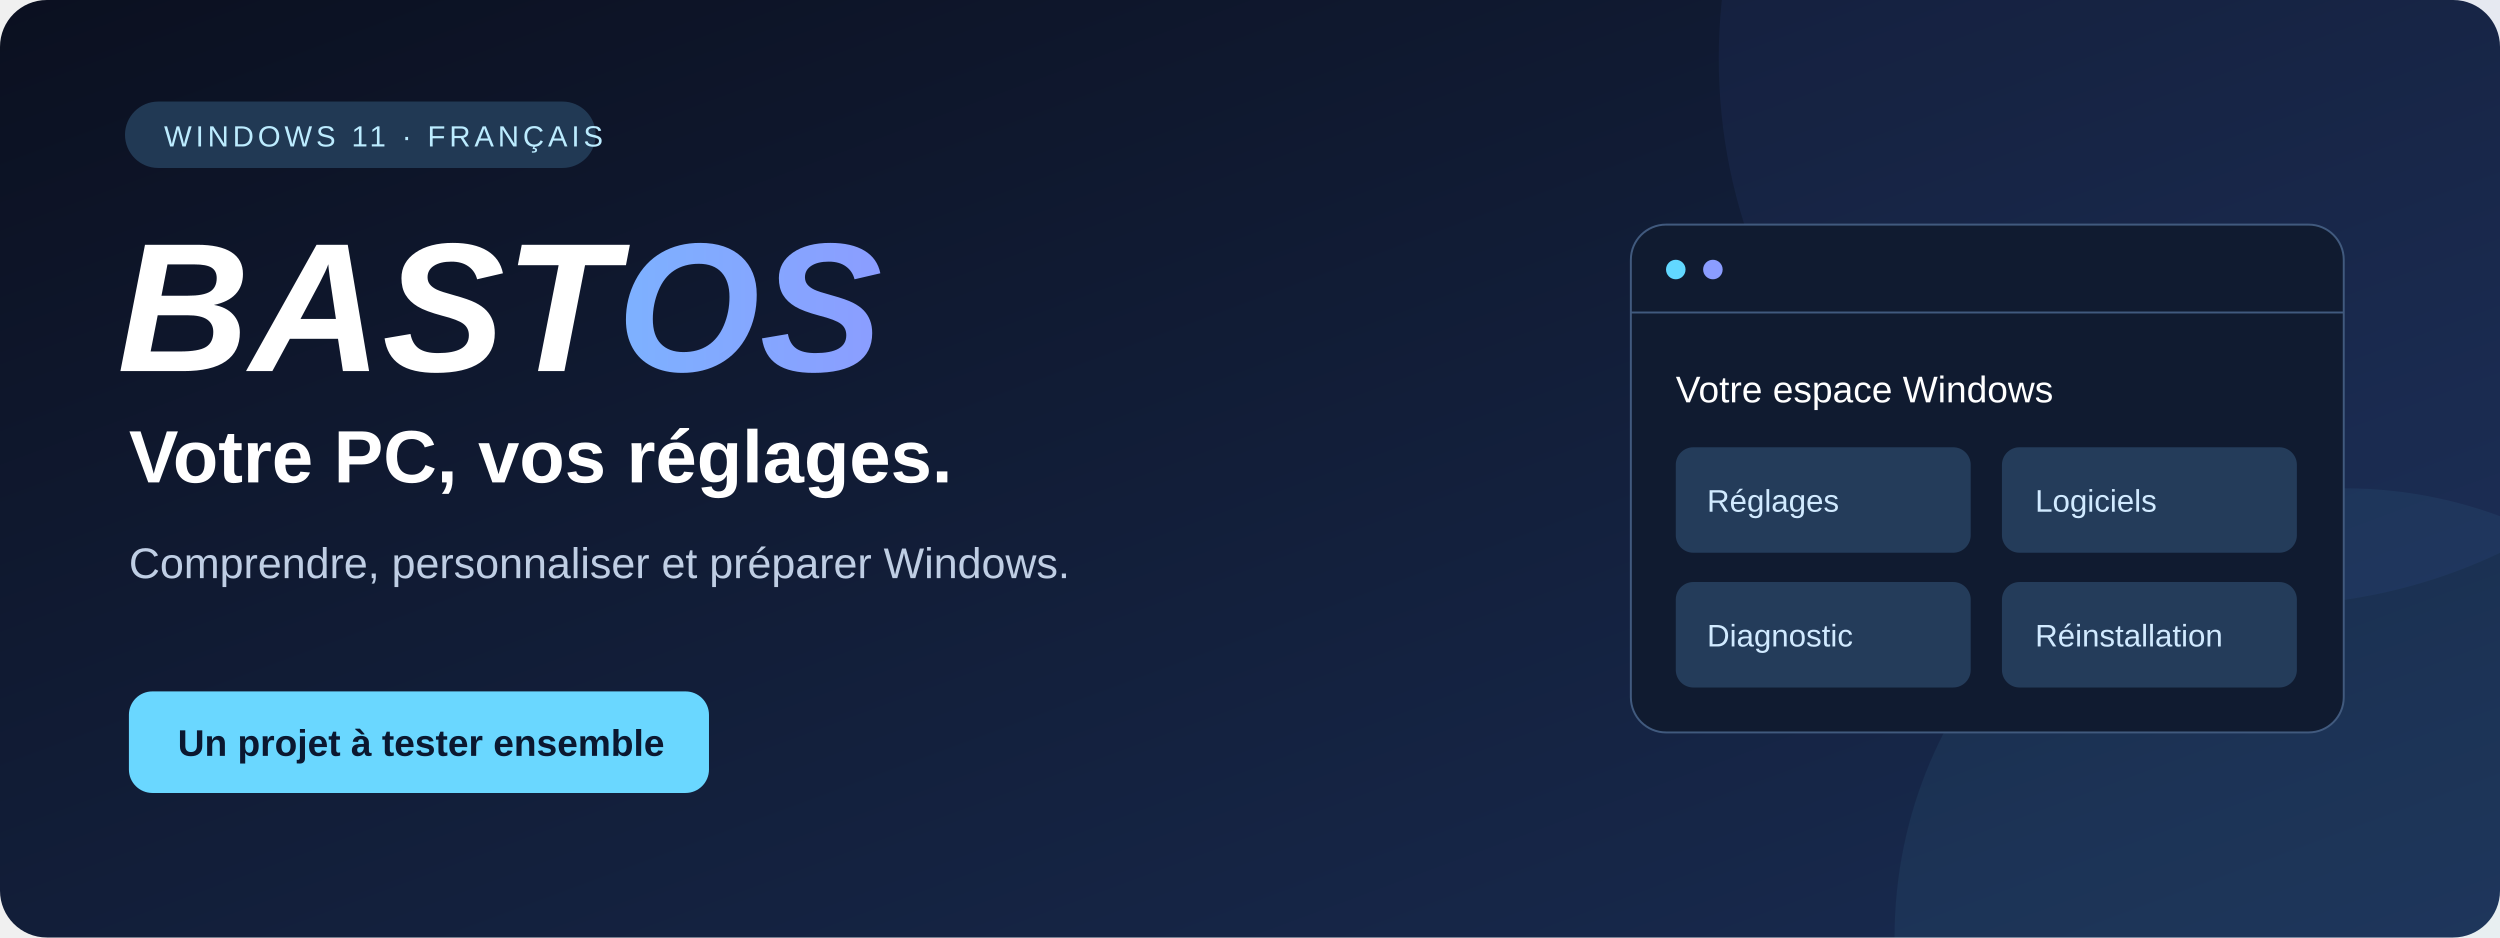
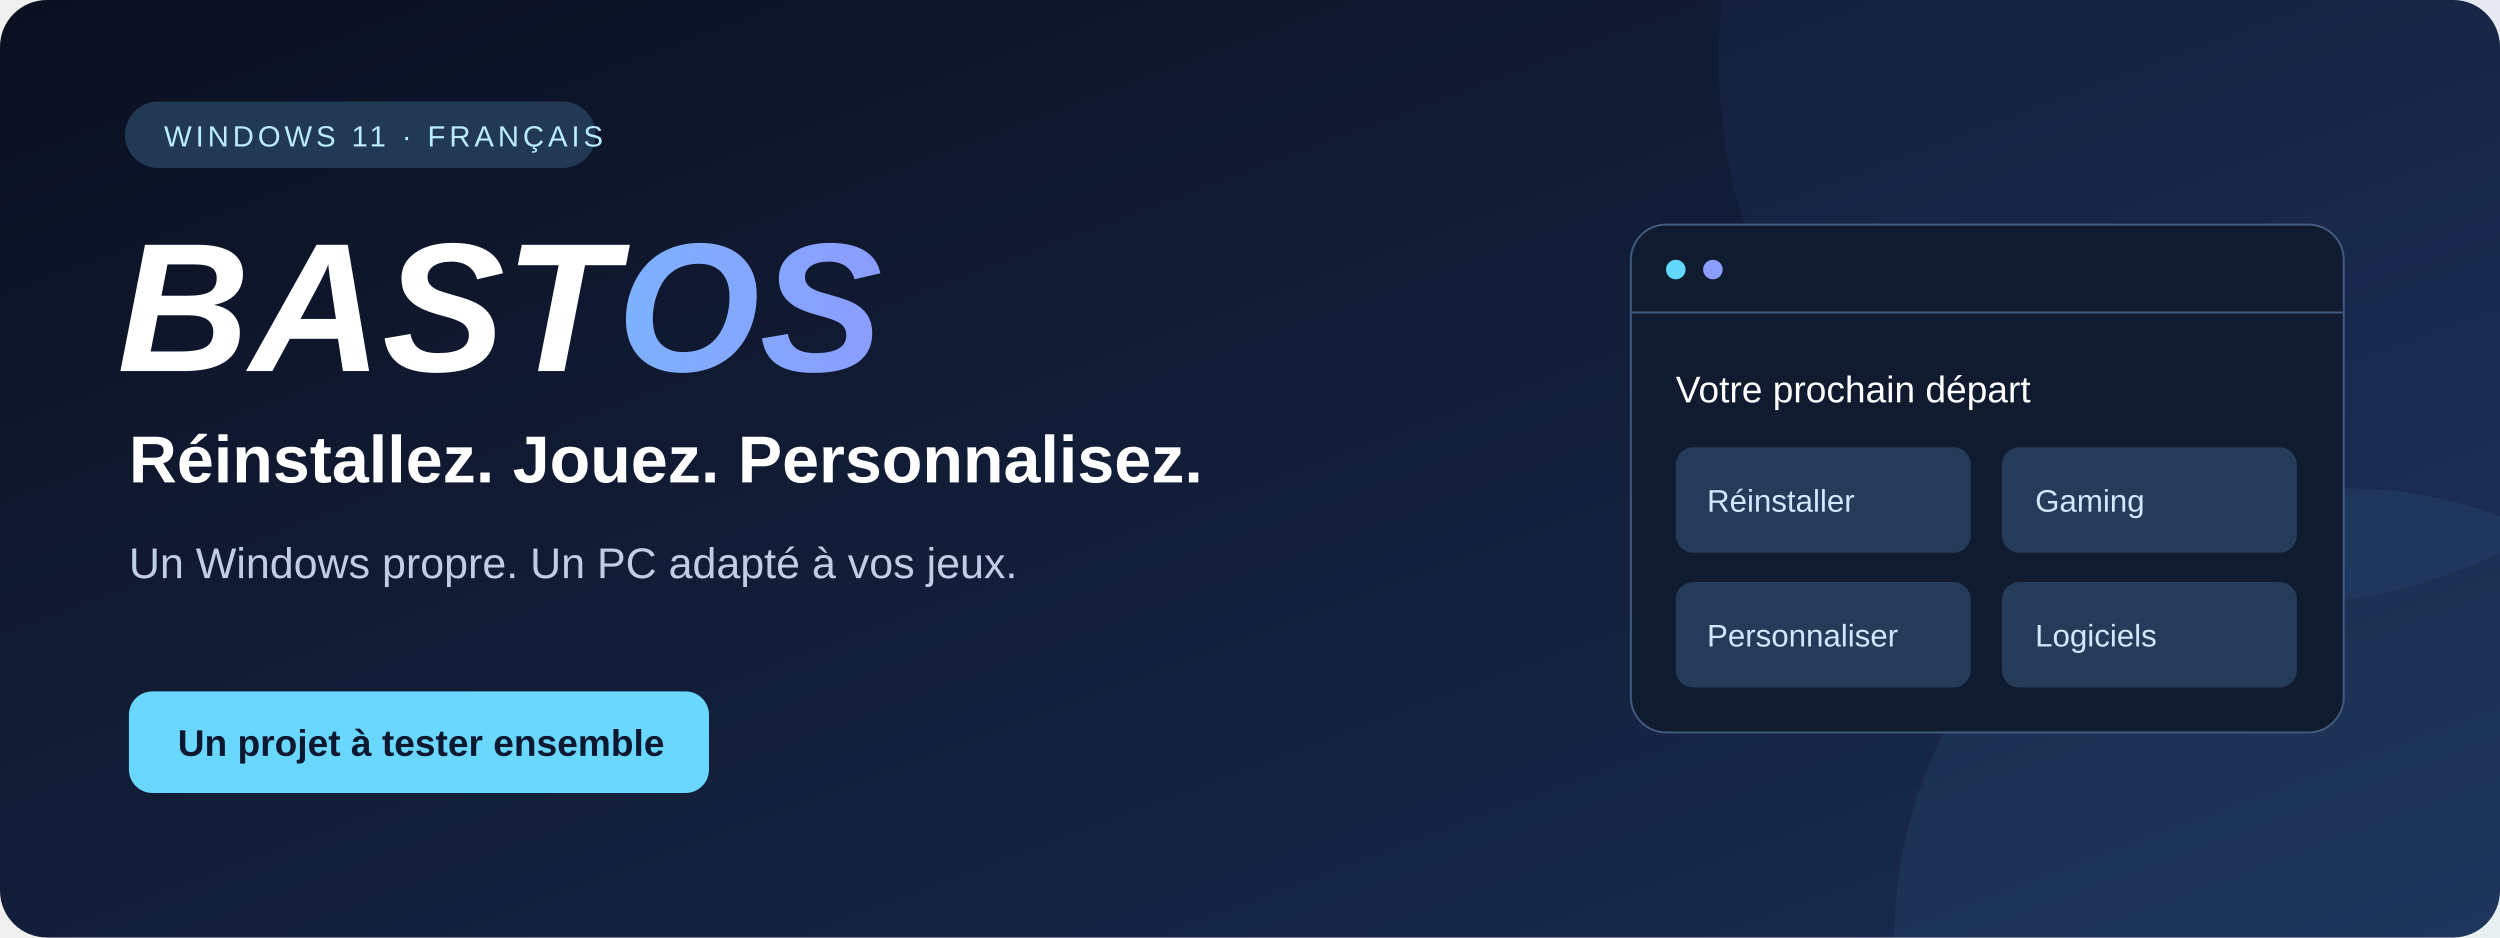
- <svg xmlns="http://www.w3.org/2000/svg" width="1280" height="480" viewBox="0 0 1280 480" role="img" aria-label="BASTOS — Votre PC, vos réglages. Application Windows 11 en français.">
+ <svg xmlns="http://www.w3.org/2000/svg" width="1280" height="480" viewBox="0 0 1280 480" role="img" aria-label="BASTOS — Réinstallez. Jouez. Personnalisez. Application Windows 11 en français.">
  <defs>
    <linearGradient id="bg" x2="1" y2="1">
      <stop stop-color="#0b1020" />
      <stop offset="1" stop-color="#192c52" />
    </linearGradient>
    <linearGradient id="accent">
      <stop stop-color="#62d8ff" />
      <stop offset="1" stop-color="#8b9dff" />
    </linearGradient>
  </defs>
  <rect width="1280" height="480" rx="24" fill="url(#bg)" />
  <circle cx="1160" cy="30" r="280" fill="#5e8aff" opacity=".07" />
  <circle cx="1200" cy="480" r="230" fill="#62d8ff" opacity=".06" />
  <g font-family="Segoe UI,Arial,sans-serif">
    <rect x="64" y="52" width="241" height="34" rx="17" fill="#213954" />
    <text x="84" y="75" font-size="15" letter-spacing="2" fill="#bcecff">WINDOWS 11 · FRANÇAIS</text>
    <text x="60" y="190" font-size="94" font-weight="800" font-style="italic" fill="white">BAST<tspan fill="url(#accent)">OS</tspan>
    </text>
-     <text x="66" y="247" font-size="38" font-weight="600" fill="white">Votre PC, vos réglages.</text>
-     <text x="66" y="296" font-size="22" fill="#bfcee4">Comprendre, personnaliser et préparer Windows.</text>
+     <text x="66" y="247" font-size="34" font-weight="600" fill="white">Réinstallez. Jouez. Personnalisez.</text>
+     <text x="66" y="296" font-size="22" fill="#bfcee4">Un Windows propre. Un PC adapté à vos jeux.</text>
    <rect x="66" y="354" width="297" height="52" rx="12" fill="#6ad7ff" />
    <text x="91" y="387" font-size="19" font-weight="700" fill="#0b1830">Un projet à tester ensemble</text>
    <g transform="translate(835 115)">
      <rect width="365" height="260" rx="18" fill="#101b30" stroke="#415a7e" />
      <path d="M0 45H365" stroke="#415a7e" />
      <circle cx="23" cy="23" r="5" fill="#62d8ff" />
      <circle cx="42" cy="23" r="5" fill="#8b9dff" />
-       <text x="23" y="91" font-size="19" fill="white">Votre espace Windows</text>
+       <text x="23" y="91" font-size="19" fill="white">Votre prochain départ</text>
      <g fill="#243c5a">
        <rect x="23" y="114" width="151" height="54" rx="9" />
        <rect x="190" y="114" width="151" height="54" rx="9" />
        <rect x="23" y="183" width="151" height="54" rx="9" />
        <rect x="190" y="183" width="151" height="54" rx="9" />
      </g>
      <g fill="#d1eaff" font-size="16">
-         <text x="39" y="147">Réglages</text>
-         <text x="207" y="147">Logiciels</text>
-         <text x="39" y="216">Diagnostic</text>
-         <text x="207" y="216">Réinstallation</text>
+         <text x="39" y="147">Réinstaller</text>
+         <text x="207" y="147">Gaming</text>
+         <text x="39" y="216">Personnaliser</text>
+         <text x="207" y="216">Logiciels</text>
      </g>
    </g>
  </g>
</svg>
